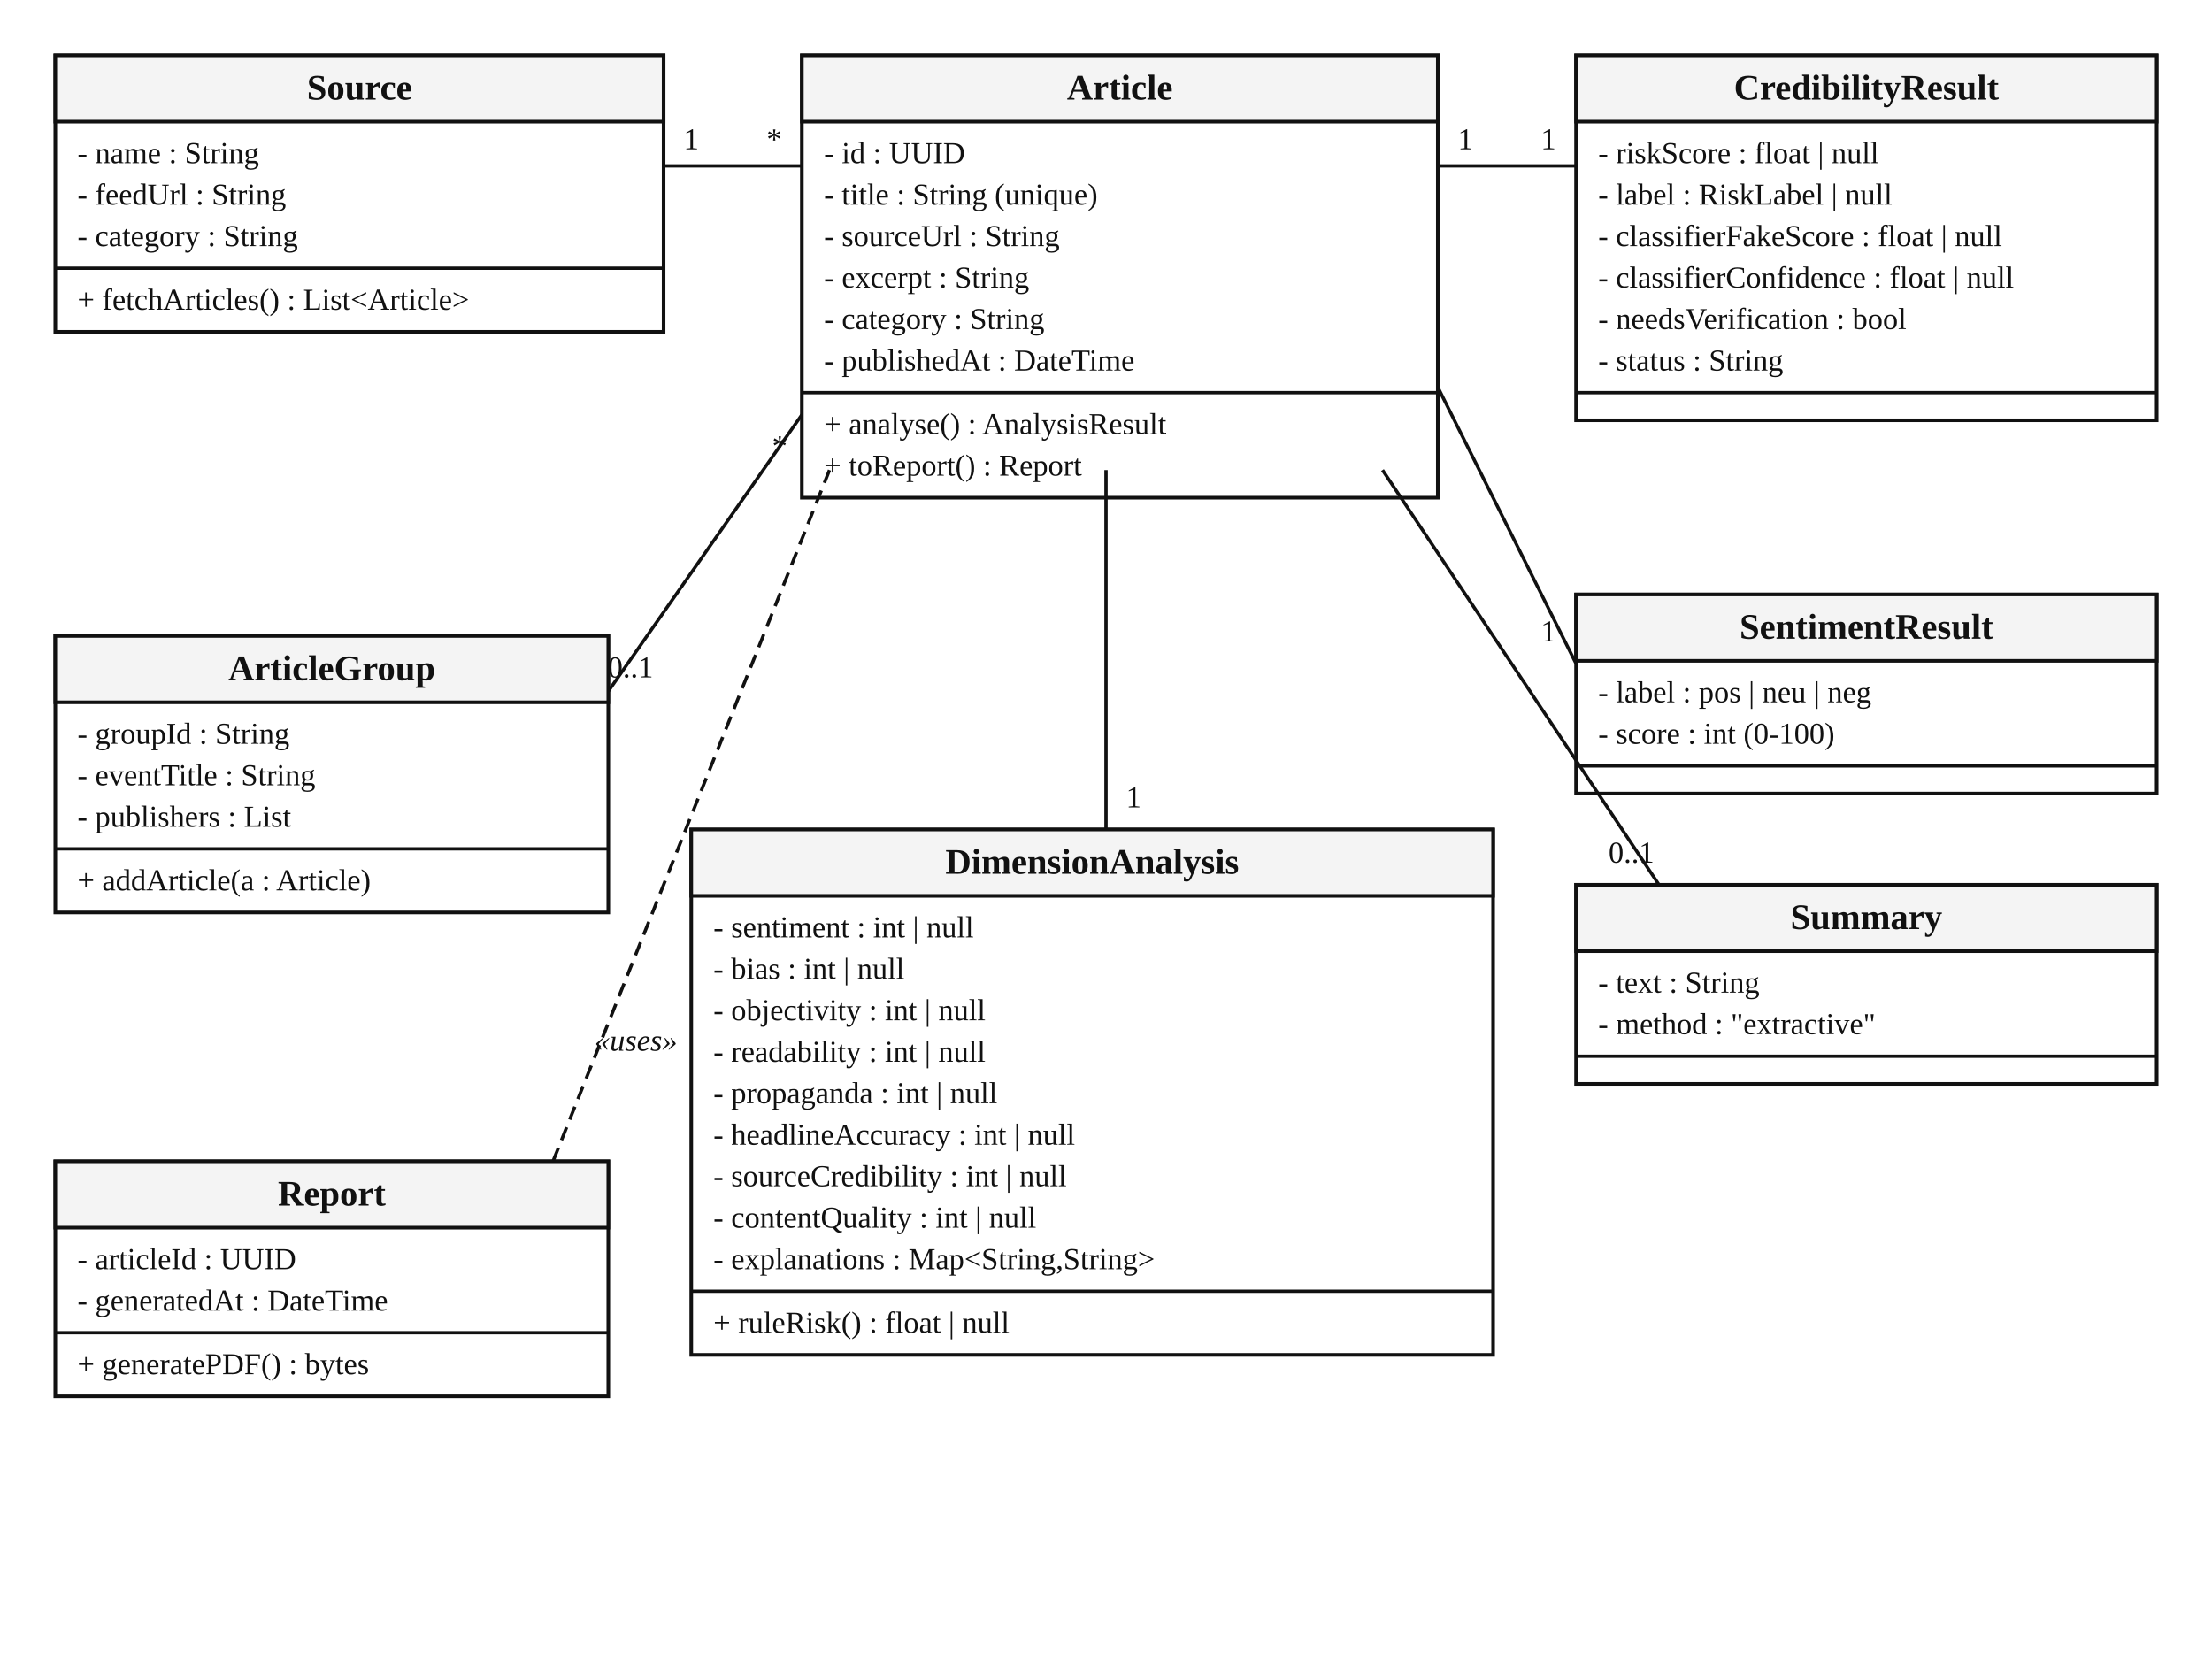
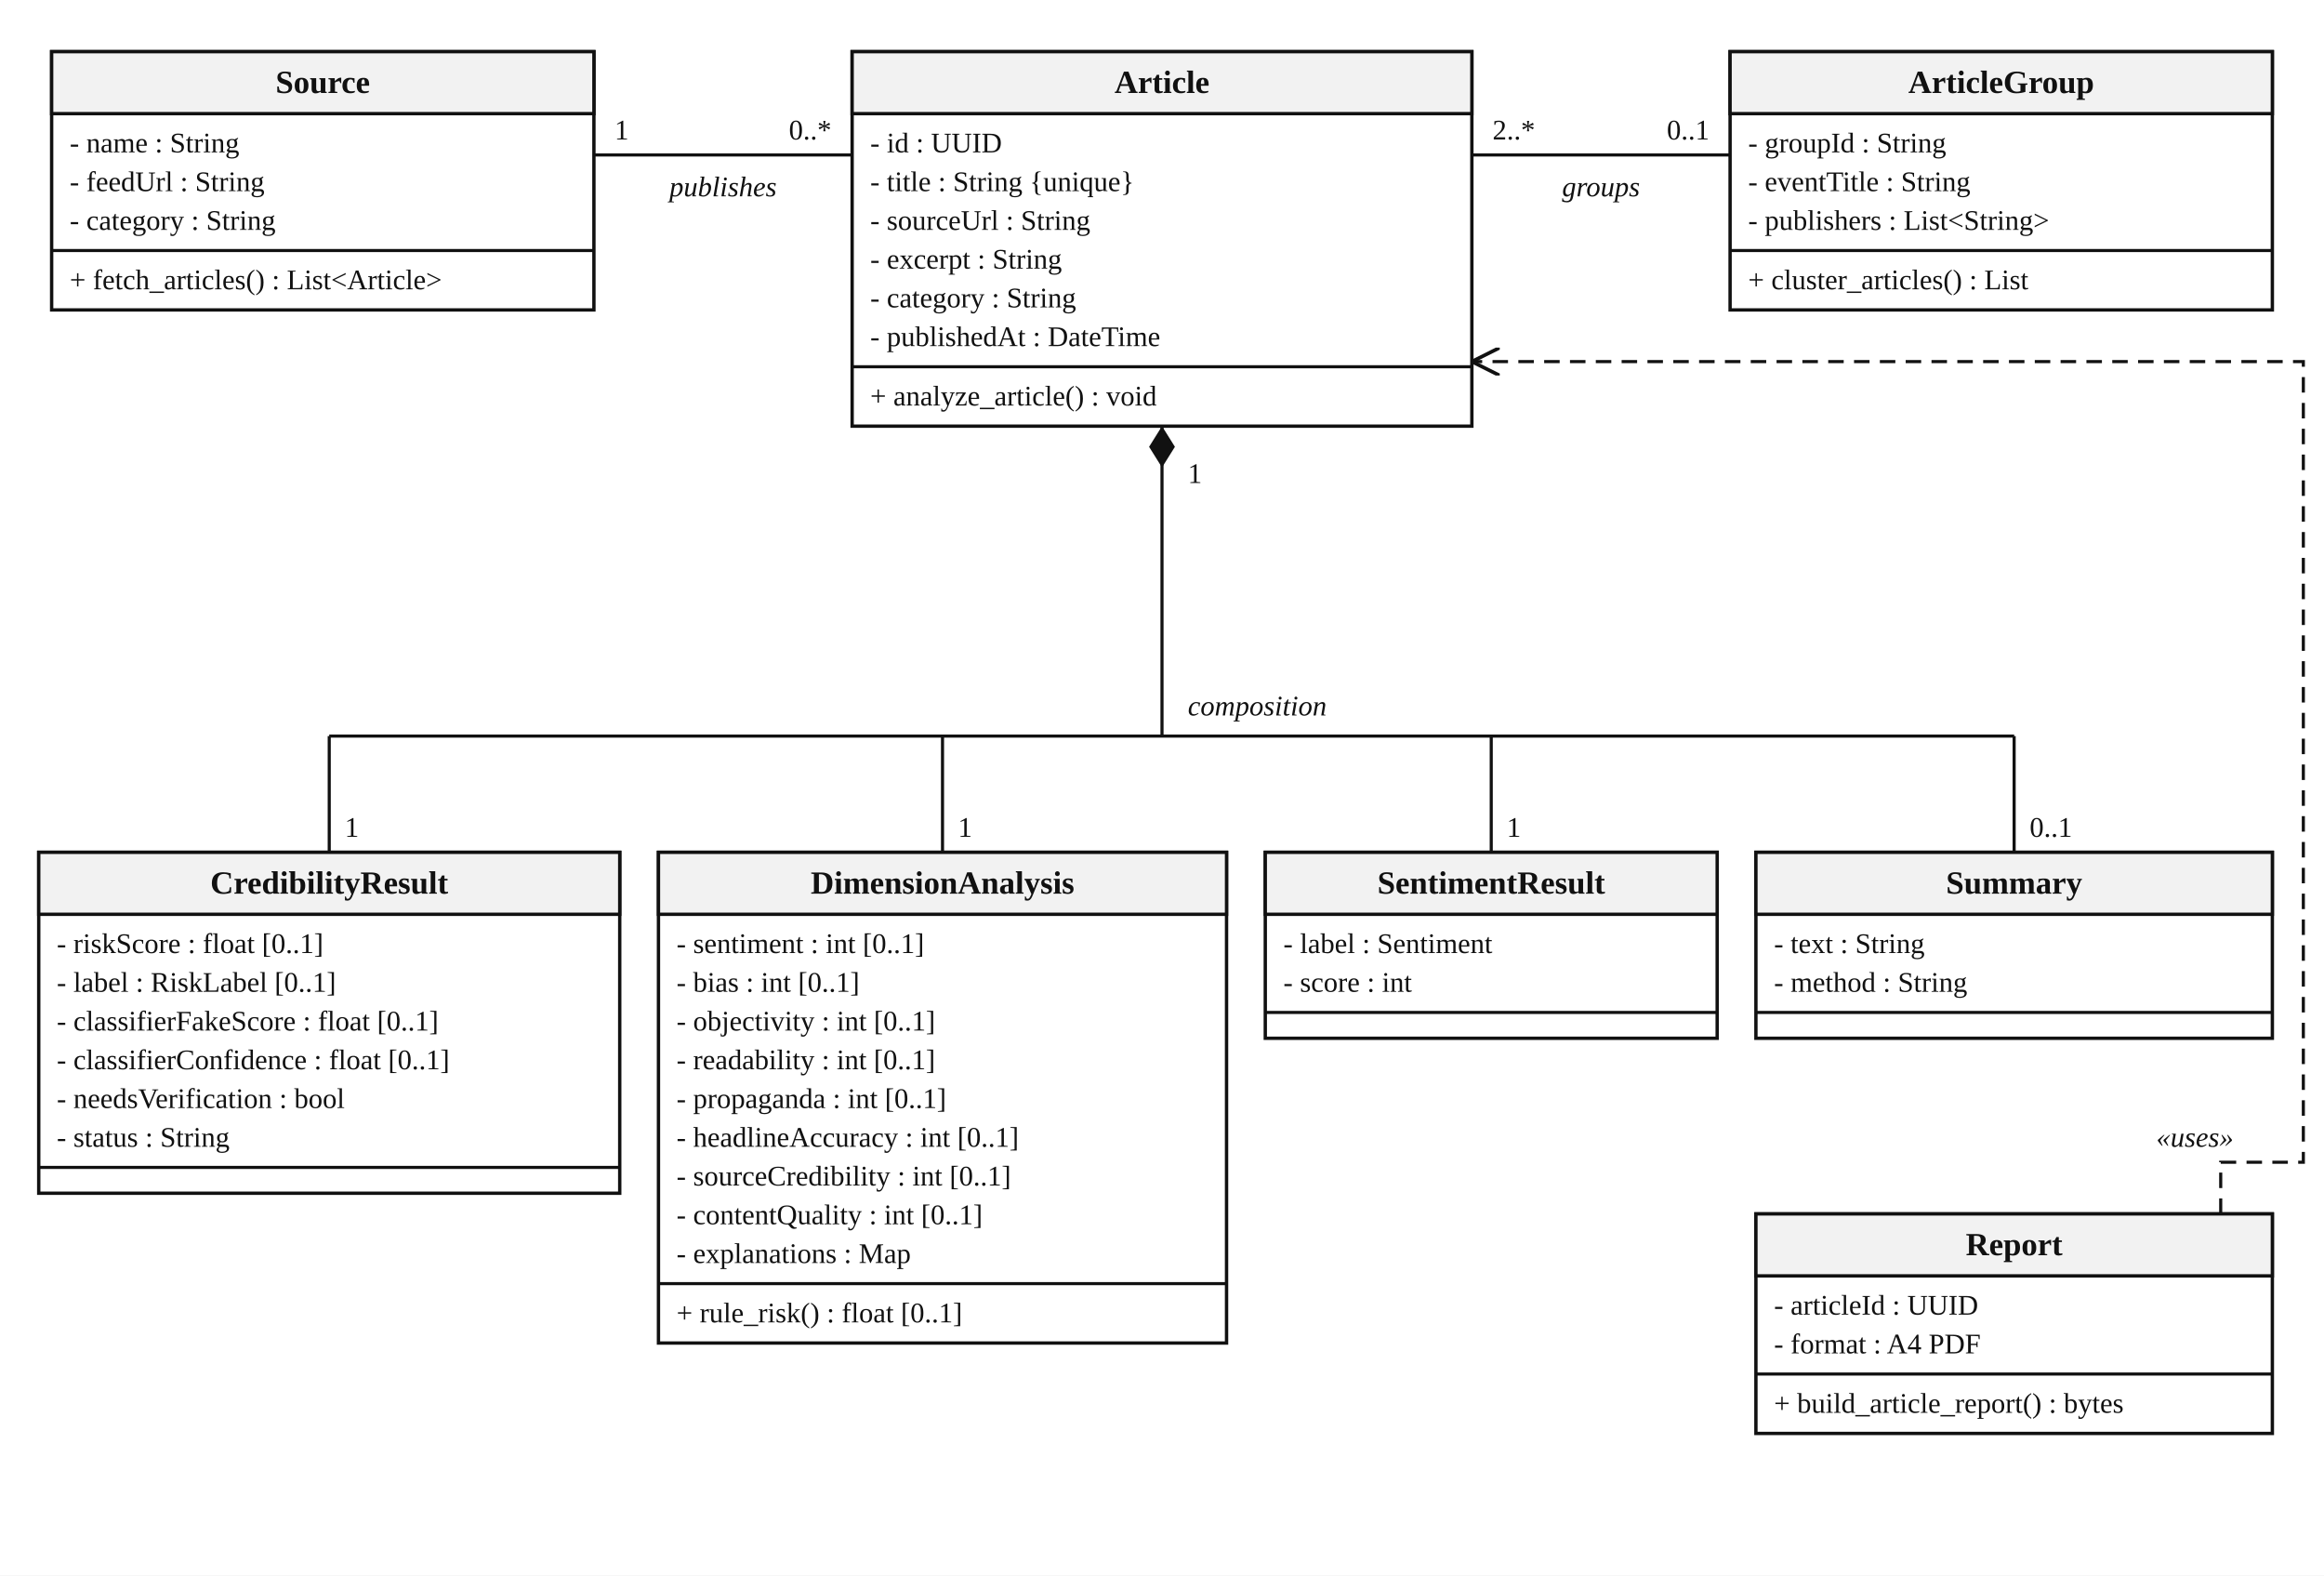
- <svg xmlns="http://www.w3.org/2000/svg" viewBox="0 0 800 600" width="800" height="600">
+ <svg xmlns="http://www.w3.org/2000/svg" viewBox="0 0 900 610" width="900" height="610">
  <defs>
-     <marker id="open" viewBox="0 0 10 10" refX="9" refY="5" markerWidth="8" markerHeight="8" orient="auto-start-reverse">
-       <path d="M0,0 L10,5 L0,10" fill="none" stroke="#111" stroke-width="1.4" />
+     <marker id="open" viewBox="0 0 10 10" refX="10" refY="5" markerWidth="9" markerHeight="9" orient="auto-start-reverse">
+       <path d="M0,0 L10,5 L0,10" fill="none" stroke="#111" stroke-width="1.3" />
    </marker>
-     <marker id="solid" viewBox="0 0 10 10" refX="9" refY="5" markerWidth="8" markerHeight="8" orient="auto-start-reverse">
+     <marker id="solid" viewBox="0 0 10 10" refX="10" refY="5" markerWidth="8" markerHeight="8" orient="auto-start-reverse">
      <path d="M0,0 L10,5 L0,10 z" fill="#111" />
    </marker>
-     <marker id="tri" viewBox="0 0 10 10" refX="9" refY="5" markerWidth="11" markerHeight="11" orient="auto-start-reverse">
-       <path d="M0,0 L10,5 L0,10 z" fill="white" stroke="#111" />
+     <marker id="diamond" viewBox="0 0 16 10" refX="16" refY="5" markerWidth="16" markerHeight="10" markerUnits="userSpaceOnUse" orient="auto-start-reverse">
+       <path d="M0,5 L8,0 L16,5 L8,10 z" fill="#111" />
    </marker>
  </defs>
  <rect width="100%" height="100%" fill="white" />
-   <rect x="20" y="20" width="220" height="100" rx="0" fill="white" stroke="#111" stroke-width="1.3" />
-   <rect x="20" y="20" width="220" height="24" rx="0" fill="#f4f4f4" stroke="#111" stroke-width="1.3" />
-   <text x="130.0" y="36" font-size="13" text-anchor="middle" font-weight="bold" font-style="normal" font-family="Times New Roman, serif" fill="#111">Source</text>
-   <line x1="20" y1="97" x2="240" y2="97" stroke="#111" stroke-width="1.2" />
-   <text x="28" y="59" font-size="11" text-anchor="start" font-weight="normal" font-style="normal" font-family="Times New Roman, serif" fill="#111">- name : String</text>
-   <text x="28" y="74" font-size="11" text-anchor="start" font-weight="normal" font-style="normal" font-family="Times New Roman, serif" fill="#111">- feedUrl : String</text>
-   <text x="28" y="89" font-size="11" text-anchor="start" font-weight="normal" font-style="normal" font-family="Times New Roman, serif" fill="#111">- category : String</text>
-   <text x="28" y="112" font-size="11" text-anchor="start" font-weight="normal" font-style="normal" font-family="Times New Roman, serif" fill="#111">+ fetchArticles() : List&lt;Article&gt;</text>
-   <rect x="290" y="20" width="230" height="160" rx="0" fill="white" stroke="#111" stroke-width="1.3" />
-   <rect x="290" y="20" width="230" height="24" rx="0" fill="#f4f4f4" stroke="#111" stroke-width="1.3" />
-   <text x="405.0" y="36" font-size="13" text-anchor="middle" font-weight="bold" font-style="normal" font-family="Times New Roman, serif" fill="#111">Article</text>
-   <line x1="290" y1="142" x2="520" y2="142" stroke="#111" stroke-width="1.2" />
-   <text x="298" y="59" font-size="11" text-anchor="start" font-weight="normal" font-style="normal" font-family="Times New Roman, serif" fill="#111">- id : UUID</text>
-   <text x="298" y="74" font-size="11" text-anchor="start" font-weight="normal" font-style="normal" font-family="Times New Roman, serif" fill="#111">- title : String (unique)</text>
-   <text x="298" y="89" font-size="11" text-anchor="start" font-weight="normal" font-style="normal" font-family="Times New Roman, serif" fill="#111">- sourceUrl : String</text>
-   <text x="298" y="104" font-size="11" text-anchor="start" font-weight="normal" font-style="normal" font-family="Times New Roman, serif" fill="#111">- excerpt : String</text>
-   <text x="298" y="119" font-size="11" text-anchor="start" font-weight="normal" font-style="normal" font-family="Times New Roman, serif" fill="#111">- category : String</text>
-   <text x="298" y="134" font-size="11" text-anchor="start" font-weight="normal" font-style="normal" font-family="Times New Roman, serif" fill="#111">- publishedAt : DateTime</text>
-   <text x="298" y="157" font-size="11" text-anchor="start" font-weight="normal" font-style="normal" font-family="Times New Roman, serif" fill="#111">+ analyse() : AnalysisResult</text>
-   <text x="298" y="172" font-size="11" text-anchor="start" font-weight="normal" font-style="normal" font-family="Times New Roman, serif" fill="#111">+ toReport() : Report</text>
-   <rect x="570" y="20" width="210" height="132" rx="0" fill="white" stroke="#111" stroke-width="1.3" />
-   <rect x="570" y="20" width="210" height="24" rx="0" fill="#f4f4f4" stroke="#111" stroke-width="1.3" />
-   <text x="675.0" y="36" font-size="13" text-anchor="middle" font-weight="bold" font-style="normal" font-family="Times New Roman, serif" fill="#111">CredibilityResult</text>
-   <line x1="570" y1="142" x2="780" y2="142" stroke="#111" stroke-width="1.2" />
-   <text x="578" y="59" font-size="11" text-anchor="start" font-weight="normal" font-style="normal" font-family="Times New Roman, serif" fill="#111">- riskScore : float | null</text>
-   <text x="578" y="74" font-size="11" text-anchor="start" font-weight="normal" font-style="normal" font-family="Times New Roman, serif" fill="#111">- label : RiskLabel | null</text>
-   <text x="578" y="89" font-size="11" text-anchor="start" font-weight="normal" font-style="normal" font-family="Times New Roman, serif" fill="#111">- classifierFakeScore : float | null</text>
-   <text x="578" y="104" font-size="11" text-anchor="start" font-weight="normal" font-style="normal" font-family="Times New Roman, serif" fill="#111">- classifierConfidence : float | null</text>
-   <text x="578" y="119" font-size="11" text-anchor="start" font-weight="normal" font-style="normal" font-family="Times New Roman, serif" fill="#111">- needsVerification : bool</text>
-   <text x="578" y="134" font-size="11" text-anchor="start" font-weight="normal" font-style="normal" font-family="Times New Roman, serif" fill="#111">- status : String</text>
-   <rect x="570" y="215" width="210" height="72" rx="0" fill="white" stroke="#111" stroke-width="1.3" />
-   <rect x="570" y="215" width="210" height="24" rx="0" fill="#f4f4f4" stroke="#111" stroke-width="1.3" />
-   <text x="675.0" y="231" font-size="13" text-anchor="middle" font-weight="bold" font-style="normal" font-family="Times New Roman, serif" fill="#111">SentimentResult</text>
-   <line x1="570" y1="277" x2="780" y2="277" stroke="#111" stroke-width="1.2" />
-   <text x="578" y="254" font-size="11" text-anchor="start" font-weight="normal" font-style="normal" font-family="Times New Roman, serif" fill="#111">- label : pos | neu | neg</text>
-   <text x="578" y="269" font-size="11" text-anchor="start" font-weight="normal" font-style="normal" font-family="Times New Roman, serif" fill="#111">- score : int (0-100)</text>
-   <rect x="570" y="320" width="210" height="72" rx="0" fill="white" stroke="#111" stroke-width="1.3" />
-   <rect x="570" y="320" width="210" height="24" rx="0" fill="#f4f4f4" stroke="#111" stroke-width="1.3" />
-   <text x="675.0" y="336" font-size="13" text-anchor="middle" font-weight="bold" font-style="normal" font-family="Times New Roman, serif" fill="#111">Summary</text>
-   <line x1="570" y1="382" x2="780" y2="382" stroke="#111" stroke-width="1.2" />
-   <text x="578" y="359" font-size="11" text-anchor="start" font-weight="normal" font-style="normal" font-family="Times New Roman, serif" fill="#111">- text : String</text>
-   <text x="578" y="374" font-size="11" text-anchor="start" font-weight="normal" font-style="normal" font-family="Times New Roman, serif" fill="#111">- method : "extractive"</text>
-   <rect x="250" y="300" width="290" height="190" rx="0" fill="white" stroke="#111" stroke-width="1.3" />
-   <rect x="250" y="300" width="290" height="24" rx="0" fill="#f4f4f4" stroke="#111" stroke-width="1.3" />
-   <text x="395.0" y="316" font-size="13" text-anchor="middle" font-weight="bold" font-style="normal" font-family="Times New Roman, serif" fill="#111">DimensionAnalysis</text>
-   <line x1="250" y1="467" x2="540" y2="467" stroke="#111" stroke-width="1.2" />
-   <text x="258" y="339" font-size="11" text-anchor="start" font-weight="normal" font-style="normal" font-family="Times New Roman, serif" fill="#111">- sentiment : int | null</text>
-   <text x="258" y="354" font-size="11" text-anchor="start" font-weight="normal" font-style="normal" font-family="Times New Roman, serif" fill="#111">- bias : int | null</text>
-   <text x="258" y="369" font-size="11" text-anchor="start" font-weight="normal" font-style="normal" font-family="Times New Roman, serif" fill="#111">- objectivity : int | null</text>
-   <text x="258" y="384" font-size="11" text-anchor="start" font-weight="normal" font-style="normal" font-family="Times New Roman, serif" fill="#111">- readability : int | null</text>
-   <text x="258" y="399" font-size="11" text-anchor="start" font-weight="normal" font-style="normal" font-family="Times New Roman, serif" fill="#111">- propaganda : int | null</text>
-   <text x="258" y="414" font-size="11" text-anchor="start" font-weight="normal" font-style="normal" font-family="Times New Roman, serif" fill="#111">- headlineAccuracy : int | null</text>
-   <text x="258" y="429" font-size="11" text-anchor="start" font-weight="normal" font-style="normal" font-family="Times New Roman, serif" fill="#111">- sourceCredibility : int | null</text>
-   <text x="258" y="444" font-size="11" text-anchor="start" font-weight="normal" font-style="normal" font-family="Times New Roman, serif" fill="#111">- contentQuality : int | null</text>
-   <text x="258" y="459" font-size="11" text-anchor="start" font-weight="normal" font-style="normal" font-family="Times New Roman, serif" fill="#111">- explanations : Map&lt;String,String&gt;</text>
-   <text x="258" y="482" font-size="11" text-anchor="start" font-weight="normal" font-style="normal" font-family="Times New Roman, serif" fill="#111">+ ruleRisk() : float | null</text>
-   <rect x="20" y="230" width="200" height="100" rx="0" fill="white" stroke="#111" stroke-width="1.3" />
-   <rect x="20" y="230" width="200" height="24" rx="0" fill="#f4f4f4" stroke="#111" stroke-width="1.3" />
-   <text x="120.0" y="246" font-size="13" text-anchor="middle" font-weight="bold" font-style="normal" font-family="Times New Roman, serif" fill="#111">ArticleGroup</text>
-   <line x1="20" y1="307" x2="220" y2="307" stroke="#111" stroke-width="1.2" />
-   <text x="28" y="269" font-size="11" text-anchor="start" font-weight="normal" font-style="normal" font-family="Times New Roman, serif" fill="#111">- groupId : String</text>
-   <text x="28" y="284" font-size="11" text-anchor="start" font-weight="normal" font-style="normal" font-family="Times New Roman, serif" fill="#111">- eventTitle : String</text>
-   <text x="28" y="299" font-size="11" text-anchor="start" font-weight="normal" font-style="normal" font-family="Times New Roman, serif" fill="#111">- publishers : List</text>
-   <text x="28" y="322" font-size="11" text-anchor="start" font-weight="normal" font-style="normal" font-family="Times New Roman, serif" fill="#111">+ addArticle(a : Article)</text>
-   <rect x="20" y="420" width="200" height="85" rx="0" fill="white" stroke="#111" stroke-width="1.3" />
-   <rect x="20" y="420" width="200" height="24" rx="0" fill="#f4f4f4" stroke="#111" stroke-width="1.3" />
-   <text x="120.0" y="436" font-size="13" text-anchor="middle" font-weight="bold" font-style="normal" font-family="Times New Roman, serif" fill="#111">Report</text>
-   <line x1="20" y1="482" x2="220" y2="482" stroke="#111" stroke-width="1.2" />
-   <text x="28" y="459" font-size="11" text-anchor="start" font-weight="normal" font-style="normal" font-family="Times New Roman, serif" fill="#111">- articleId : UUID</text>
-   <text x="28" y="474" font-size="11" text-anchor="start" font-weight="normal" font-style="normal" font-family="Times New Roman, serif" fill="#111">- generatedAt : DateTime</text>
-   <text x="28" y="497" font-size="11" text-anchor="start" font-weight="normal" font-style="normal" font-family="Times New Roman, serif" fill="#111">+ generatePDF() : bytes</text>
-   <line x1="240" y1="60" x2="290" y2="60" stroke="#111" stroke-width="1.2" />
-   <text x="250" y="54" font-size="11" text-anchor="middle" font-weight="normal" font-style="normal" font-family="Times New Roman, serif" fill="#111">1</text>
-   <text x="280" y="54" font-size="11" text-anchor="middle" font-weight="normal" font-style="normal" font-family="Times New Roman, serif" fill="#111">*</text>
-   <line x1="520" y1="60" x2="570" y2="60" stroke="#111" stroke-width="1.2" />
-   <text x="530" y="54" font-size="11" text-anchor="middle" font-weight="normal" font-style="normal" font-family="Times New Roman, serif" fill="#111">1</text>
-   <text x="560" y="54" font-size="11" text-anchor="middle" font-weight="normal" font-style="normal" font-family="Times New Roman, serif" fill="#111">1</text>
-   <line x1="520" y1="140" x2="570" y2="240" stroke="#111" stroke-width="1.2" />
-   <text x="560" y="232" font-size="11" text-anchor="middle" font-weight="normal" font-style="normal" font-family="Times New Roman, serif" fill="#111">1</text>
-   <line x1="500" y1="170" x2="600" y2="320" stroke="#111" stroke-width="1.2" />
-   <text x="590" y="312" font-size="11" text-anchor="middle" font-weight="normal" font-style="normal" font-family="Times New Roman, serif" fill="#111">0..1</text>
-   <line x1="400" y1="170" x2="400" y2="300" stroke="#111" stroke-width="1.2" />
-   <text x="410" y="292" font-size="11" text-anchor="middle" font-weight="normal" font-style="normal" font-family="Times New Roman, serif" fill="#111">1</text>
-   <line x1="290" y1="150" x2="220" y2="250" stroke="#111" stroke-width="1.2" />
-   <text x="282" y="165" font-size="11" text-anchor="middle" font-weight="normal" font-style="normal" font-family="Times New Roman, serif" fill="#111">*</text>
-   <text x="228" y="245" font-size="11" text-anchor="middle" font-weight="normal" font-style="normal" font-family="Times New Roman, serif" fill="#111">0..1</text>
-   <line x1="300" y1="170" x2="200" y2="420" stroke="#111" stroke-width="1.2" stroke-dasharray="5 3" />
-   <text x="230" y="380" font-size="11" text-anchor="middle" font-weight="normal" font-style="italic" font-family="Times New Roman, serif" fill="#111">«uses»</text>
+   <rect x="20" y="20" width="210" height="100" rx="0" fill="white" stroke="#111" stroke-width="1.3" />
+   <rect x="20" y="20" width="210" height="24" rx="0" fill="#f2f2f2" stroke="#111" stroke-width="1.3" />
+   <text x="125.0" y="36" font-size="12.5" text-anchor="middle" font-weight="bold" font-style="normal" font-family="Liberation Serif, Times New Roman, serif" fill="#111">Source</text>
+   <text x="27" y="59" font-size="11" text-anchor="start" font-weight="normal" font-style="normal" font-family="Liberation Serif, Times New Roman, serif" fill="#111">- name : String</text>
+   <text x="27" y="74" font-size="11" text-anchor="start" font-weight="normal" font-style="normal" font-family="Liberation Serif, Times New Roman, serif" fill="#111">- feedUrl : String</text>
+   <text x="27" y="89" font-size="11" text-anchor="start" font-weight="normal" font-style="normal" font-family="Liberation Serif, Times New Roman, serif" fill="#111">- category : String</text>
+   <polyline points="20,97 230,97" fill="none" stroke="#111" stroke-width="1.2" />
+   <text x="27" y="112" font-size="11" text-anchor="start" font-weight="normal" font-style="normal" font-family="Liberation Serif, Times New Roman, serif" fill="#111">+ fetch_articles() : List&lt;Article&gt;</text>
+   <rect x="330" y="20" width="240" height="145" rx="0" fill="white" stroke="#111" stroke-width="1.3" />
+   <rect x="330" y="20" width="240" height="24" rx="0" fill="#f2f2f2" stroke="#111" stroke-width="1.3" />
+   <text x="450.0" y="36" font-size="12.5" text-anchor="middle" font-weight="bold" font-style="normal" font-family="Liberation Serif, Times New Roman, serif" fill="#111">Article</text>
+   <text x="337" y="59" font-size="11" text-anchor="start" font-weight="normal" font-style="normal" font-family="Liberation Serif, Times New Roman, serif" fill="#111">- id : UUID</text>
+   <text x="337" y="74" font-size="11" text-anchor="start" font-weight="normal" font-style="normal" font-family="Liberation Serif, Times New Roman, serif" fill="#111">- title : String {unique}</text>
+   <text x="337" y="89" font-size="11" text-anchor="start" font-weight="normal" font-style="normal" font-family="Liberation Serif, Times New Roman, serif" fill="#111">- sourceUrl : String</text>
+   <text x="337" y="104" font-size="11" text-anchor="start" font-weight="normal" font-style="normal" font-family="Liberation Serif, Times New Roman, serif" fill="#111">- excerpt : String</text>
+   <text x="337" y="119" font-size="11" text-anchor="start" font-weight="normal" font-style="normal" font-family="Liberation Serif, Times New Roman, serif" fill="#111">- category : String</text>
+   <text x="337" y="134" font-size="11" text-anchor="start" font-weight="normal" font-style="normal" font-family="Liberation Serif, Times New Roman, serif" fill="#111">- publishedAt : DateTime</text>
+   <polyline points="330,142 570,142" fill="none" stroke="#111" stroke-width="1.2" />
+   <text x="337" y="157" font-size="11" text-anchor="start" font-weight="normal" font-style="normal" font-family="Liberation Serif, Times New Roman, serif" fill="#111">+ analyze_article() : void</text>
+   <rect x="670" y="20" width="210" height="100" rx="0" fill="white" stroke="#111" stroke-width="1.3" />
+   <rect x="670" y="20" width="210" height="24" rx="0" fill="#f2f2f2" stroke="#111" stroke-width="1.3" />
+   <text x="775.0" y="36" font-size="12.5" text-anchor="middle" font-weight="bold" font-style="normal" font-family="Liberation Serif, Times New Roman, serif" fill="#111">ArticleGroup</text>
+   <text x="677" y="59" font-size="11" text-anchor="start" font-weight="normal" font-style="normal" font-family="Liberation Serif, Times New Roman, serif" fill="#111">- groupId : String</text>
+   <text x="677" y="74" font-size="11" text-anchor="start" font-weight="normal" font-style="normal" font-family="Liberation Serif, Times New Roman, serif" fill="#111">- eventTitle : String</text>
+   <text x="677" y="89" font-size="11" text-anchor="start" font-weight="normal" font-style="normal" font-family="Liberation Serif, Times New Roman, serif" fill="#111">- publishers : List&lt;String&gt;</text>
+   <polyline points="670,97 880,97" fill="none" stroke="#111" stroke-width="1.2" />
+   <text x="677" y="112" font-size="11" text-anchor="start" font-weight="normal" font-style="normal" font-family="Liberation Serif, Times New Roman, serif" fill="#111">+ cluster_articles() : List</text>
+   <rect x="15" y="330" width="225" height="132" rx="0" fill="white" stroke="#111" stroke-width="1.3" />
+   <rect x="15" y="330" width="225" height="24" rx="0" fill="#f2f2f2" stroke="#111" stroke-width="1.3" />
+   <text x="127.5" y="346" font-size="12.5" text-anchor="middle" font-weight="bold" font-style="normal" font-family="Liberation Serif, Times New Roman, serif" fill="#111">CredibilityResult</text>
+   <text x="22" y="369" font-size="11" text-anchor="start" font-weight="normal" font-style="normal" font-family="Liberation Serif, Times New Roman, serif" fill="#111">- riskScore : float [0..1]</text>
+   <text x="22" y="384" font-size="11" text-anchor="start" font-weight="normal" font-style="normal" font-family="Liberation Serif, Times New Roman, serif" fill="#111">- label : RiskLabel [0..1]</text>
+   <text x="22" y="399" font-size="11" text-anchor="start" font-weight="normal" font-style="normal" font-family="Liberation Serif, Times New Roman, serif" fill="#111">- classifierFakeScore : float [0..1]</text>
+   <text x="22" y="414" font-size="11" text-anchor="start" font-weight="normal" font-style="normal" font-family="Liberation Serif, Times New Roman, serif" fill="#111">- classifierConfidence : float [0..1]</text>
+   <text x="22" y="429" font-size="11" text-anchor="start" font-weight="normal" font-style="normal" font-family="Liberation Serif, Times New Roman, serif" fill="#111">- needsVerification : bool</text>
+   <text x="22" y="444" font-size="11" text-anchor="start" font-weight="normal" font-style="normal" font-family="Liberation Serif, Times New Roman, serif" fill="#111">- status : String</text>
+   <polyline points="15,452 240,452" fill="none" stroke="#111" stroke-width="1.2" />
+   <rect x="255" y="330" width="220" height="190" rx="0" fill="white" stroke="#111" stroke-width="1.3" />
+   <rect x="255" y="330" width="220" height="24" rx="0" fill="#f2f2f2" stroke="#111" stroke-width="1.3" />
+   <text x="365.0" y="346" font-size="12.5" text-anchor="middle" font-weight="bold" font-style="normal" font-family="Liberation Serif, Times New Roman, serif" fill="#111">DimensionAnalysis</text>
+   <text x="262" y="369" font-size="11" text-anchor="start" font-weight="normal" font-style="normal" font-family="Liberation Serif, Times New Roman, serif" fill="#111">- sentiment : int [0..1]</text>
+   <text x="262" y="384" font-size="11" text-anchor="start" font-weight="normal" font-style="normal" font-family="Liberation Serif, Times New Roman, serif" fill="#111">- bias : int [0..1]</text>
+   <text x="262" y="399" font-size="11" text-anchor="start" font-weight="normal" font-style="normal" font-family="Liberation Serif, Times New Roman, serif" fill="#111">- objectivity : int [0..1]</text>
+   <text x="262" y="414" font-size="11" text-anchor="start" font-weight="normal" font-style="normal" font-family="Liberation Serif, Times New Roman, serif" fill="#111">- readability : int [0..1]</text>
+   <text x="262" y="429" font-size="11" text-anchor="start" font-weight="normal" font-style="normal" font-family="Liberation Serif, Times New Roman, serif" fill="#111">- propaganda : int [0..1]</text>
+   <text x="262" y="444" font-size="11" text-anchor="start" font-weight="normal" font-style="normal" font-family="Liberation Serif, Times New Roman, serif" fill="#111">- headlineAccuracy : int [0..1]</text>
+   <text x="262" y="459" font-size="11" text-anchor="start" font-weight="normal" font-style="normal" font-family="Liberation Serif, Times New Roman, serif" fill="#111">- sourceCredibility : int [0..1]</text>
+   <text x="262" y="474" font-size="11" text-anchor="start" font-weight="normal" font-style="normal" font-family="Liberation Serif, Times New Roman, serif" fill="#111">- contentQuality : int [0..1]</text>
+   <text x="262" y="489" font-size="11" text-anchor="start" font-weight="normal" font-style="normal" font-family="Liberation Serif, Times New Roman, serif" fill="#111">- explanations : Map</text>
+   <polyline points="255,497 475,497" fill="none" stroke="#111" stroke-width="1.2" />
+   <text x="262" y="512" font-size="11" text-anchor="start" font-weight="normal" font-style="normal" font-family="Liberation Serif, Times New Roman, serif" fill="#111">+ rule_risk() : float [0..1]</text>
+   <rect x="490" y="330" width="175" height="72" rx="0" fill="white" stroke="#111" stroke-width="1.3" />
+   <rect x="490" y="330" width="175" height="24" rx="0" fill="#f2f2f2" stroke="#111" stroke-width="1.3" />
+   <text x="577.5" y="346" font-size="12.5" text-anchor="middle" font-weight="bold" font-style="normal" font-family="Liberation Serif, Times New Roman, serif" fill="#111">SentimentResult</text>
+   <text x="497" y="369" font-size="11" text-anchor="start" font-weight="normal" font-style="normal" font-family="Liberation Serif, Times New Roman, serif" fill="#111">- label : Sentiment</text>
+   <text x="497" y="384" font-size="11" text-anchor="start" font-weight="normal" font-style="normal" font-family="Liberation Serif, Times New Roman, serif" fill="#111">- score : int</text>
+   <polyline points="490,392 665,392" fill="none" stroke="#111" stroke-width="1.2" />
+   <rect x="680" y="330" width="200" height="72" rx="0" fill="white" stroke="#111" stroke-width="1.3" />
+   <rect x="680" y="330" width="200" height="24" rx="0" fill="#f2f2f2" stroke="#111" stroke-width="1.3" />
+   <text x="780.0" y="346" font-size="12.5" text-anchor="middle" font-weight="bold" font-style="normal" font-family="Liberation Serif, Times New Roman, serif" fill="#111">Summary</text>
+   <text x="687" y="369" font-size="11" text-anchor="start" font-weight="normal" font-style="normal" font-family="Liberation Serif, Times New Roman, serif" fill="#111">- text : String</text>
+   <text x="687" y="384" font-size="11" text-anchor="start" font-weight="normal" font-style="normal" font-family="Liberation Serif, Times New Roman, serif" fill="#111">- method : String</text>
+   <polyline points="680,392 880,392" fill="none" stroke="#111" stroke-width="1.2" />
+   <rect x="680" y="470" width="200" height="85" rx="0" fill="white" stroke="#111" stroke-width="1.3" />
+   <rect x="680" y="470" width="200" height="24" rx="0" fill="#f2f2f2" stroke="#111" stroke-width="1.3" />
+   <text x="780.0" y="486" font-size="12.5" text-anchor="middle" font-weight="bold" font-style="normal" font-family="Liberation Serif, Times New Roman, serif" fill="#111">Report</text>
+   <text x="687" y="509" font-size="11" text-anchor="start" font-weight="normal" font-style="normal" font-family="Liberation Serif, Times New Roman, serif" fill="#111">- articleId : UUID</text>
+   <text x="687" y="524" font-size="11" text-anchor="start" font-weight="normal" font-style="normal" font-family="Liberation Serif, Times New Roman, serif" fill="#111">- format : A4 PDF</text>
+   <polyline points="680,532 880,532" fill="none" stroke="#111" stroke-width="1.2" />
+   <text x="687" y="547" font-size="11" text-anchor="start" font-weight="normal" font-style="normal" font-family="Liberation Serif, Times New Roman, serif" fill="#111">+ build_article_report() : bytes</text>
+   <polyline points="230,60 330,60" fill="none" stroke="#111" stroke-width="1.2" />
+   <text x="238" y="54" font-size="11" text-anchor="start" font-weight="normal" font-style="normal" font-family="Liberation Serif, Times New Roman, serif" fill="#111">1</text>
+   <text x="322" y="54" font-size="11" text-anchor="end" font-weight="normal" font-style="normal" font-family="Liberation Serif, Times New Roman, serif" fill="#111">0..*</text>
+   <text x="280.0" y="76" font-size="11" text-anchor="middle" font-weight="normal" font-style="italic" font-family="Liberation Serif, Times New Roman, serif" fill="#111">publishes</text>
+   <polyline points="570,60 670,60" fill="none" stroke="#111" stroke-width="1.2" />
+   <text x="578" y="54" font-size="11" text-anchor="start" font-weight="normal" font-style="normal" font-family="Liberation Serif, Times New Roman, serif" fill="#111">2..*</text>
+   <text x="662" y="54" font-size="11" text-anchor="end" font-weight="normal" font-style="normal" font-family="Liberation Serif, Times New Roman, serif" fill="#111">0..1</text>
+   <text x="620.0" y="76" font-size="11" text-anchor="middle" font-weight="normal" font-style="italic" font-family="Liberation Serif, Times New Roman, serif" fill="#111">groups</text>
+   <polyline points="450.0,165 450.0,285" fill="none" stroke="#111" stroke-width="1.2" marker-start="url(#diamond)" />
+   <polyline points="127.5,285 780.0,285" fill="none" stroke="#111" stroke-width="1.2" />
+   <polyline points="127.5,285 127.5,330" fill="none" stroke="#111" stroke-width="1.2" />
+   <text x="133.5" y="324" font-size="11" text-anchor="start" font-weight="normal" font-style="normal" font-family="Liberation Serif, Times New Roman, serif" fill="#111">1</text>
+   <polyline points="365.0,285 365.0,330" fill="none" stroke="#111" stroke-width="1.2" />
+   <text x="371.0" y="324" font-size="11" text-anchor="start" font-weight="normal" font-style="normal" font-family="Liberation Serif, Times New Roman, serif" fill="#111">1</text>
+   <polyline points="577.5,285 577.5,330" fill="none" stroke="#111" stroke-width="1.2" />
+   <text x="583.5" y="324" font-size="11" text-anchor="start" font-weight="normal" font-style="normal" font-family="Liberation Serif, Times New Roman, serif" fill="#111">1</text>
+   <polyline points="780.0,285 780.0,330" fill="none" stroke="#111" stroke-width="1.2" />
+   <text x="786.0" y="324" font-size="11" text-anchor="start" font-weight="normal" font-style="normal" font-family="Liberation Serif, Times New Roman, serif" fill="#111">0..1</text>
+   <text x="460.0" y="187" font-size="11" text-anchor="start" font-weight="normal" font-style="normal" font-family="Liberation Serif, Times New Roman, serif" fill="#111">1</text>
+   <text x="460.0" y="277" font-size="11" text-anchor="start" font-weight="normal" font-style="italic" font-family="Liberation Serif, Times New Roman, serif" fill="#111">composition</text>
+   <polyline points="860,470 860,450 892,450 892,140 570,140" fill="none" stroke="#111" stroke-width="1.2" stroke-dasharray="6 4" marker-end="url(#open)" />
+   <rect x="831.49" y="434" width="37.02" height="14" fill="white" />
+   <text x="850" y="444" font-size="11" text-anchor="middle" font-weight="normal" font-style="italic" font-family="Liberation Serif, Times New Roman, serif" fill="#111">«uses»</text>
</svg>
